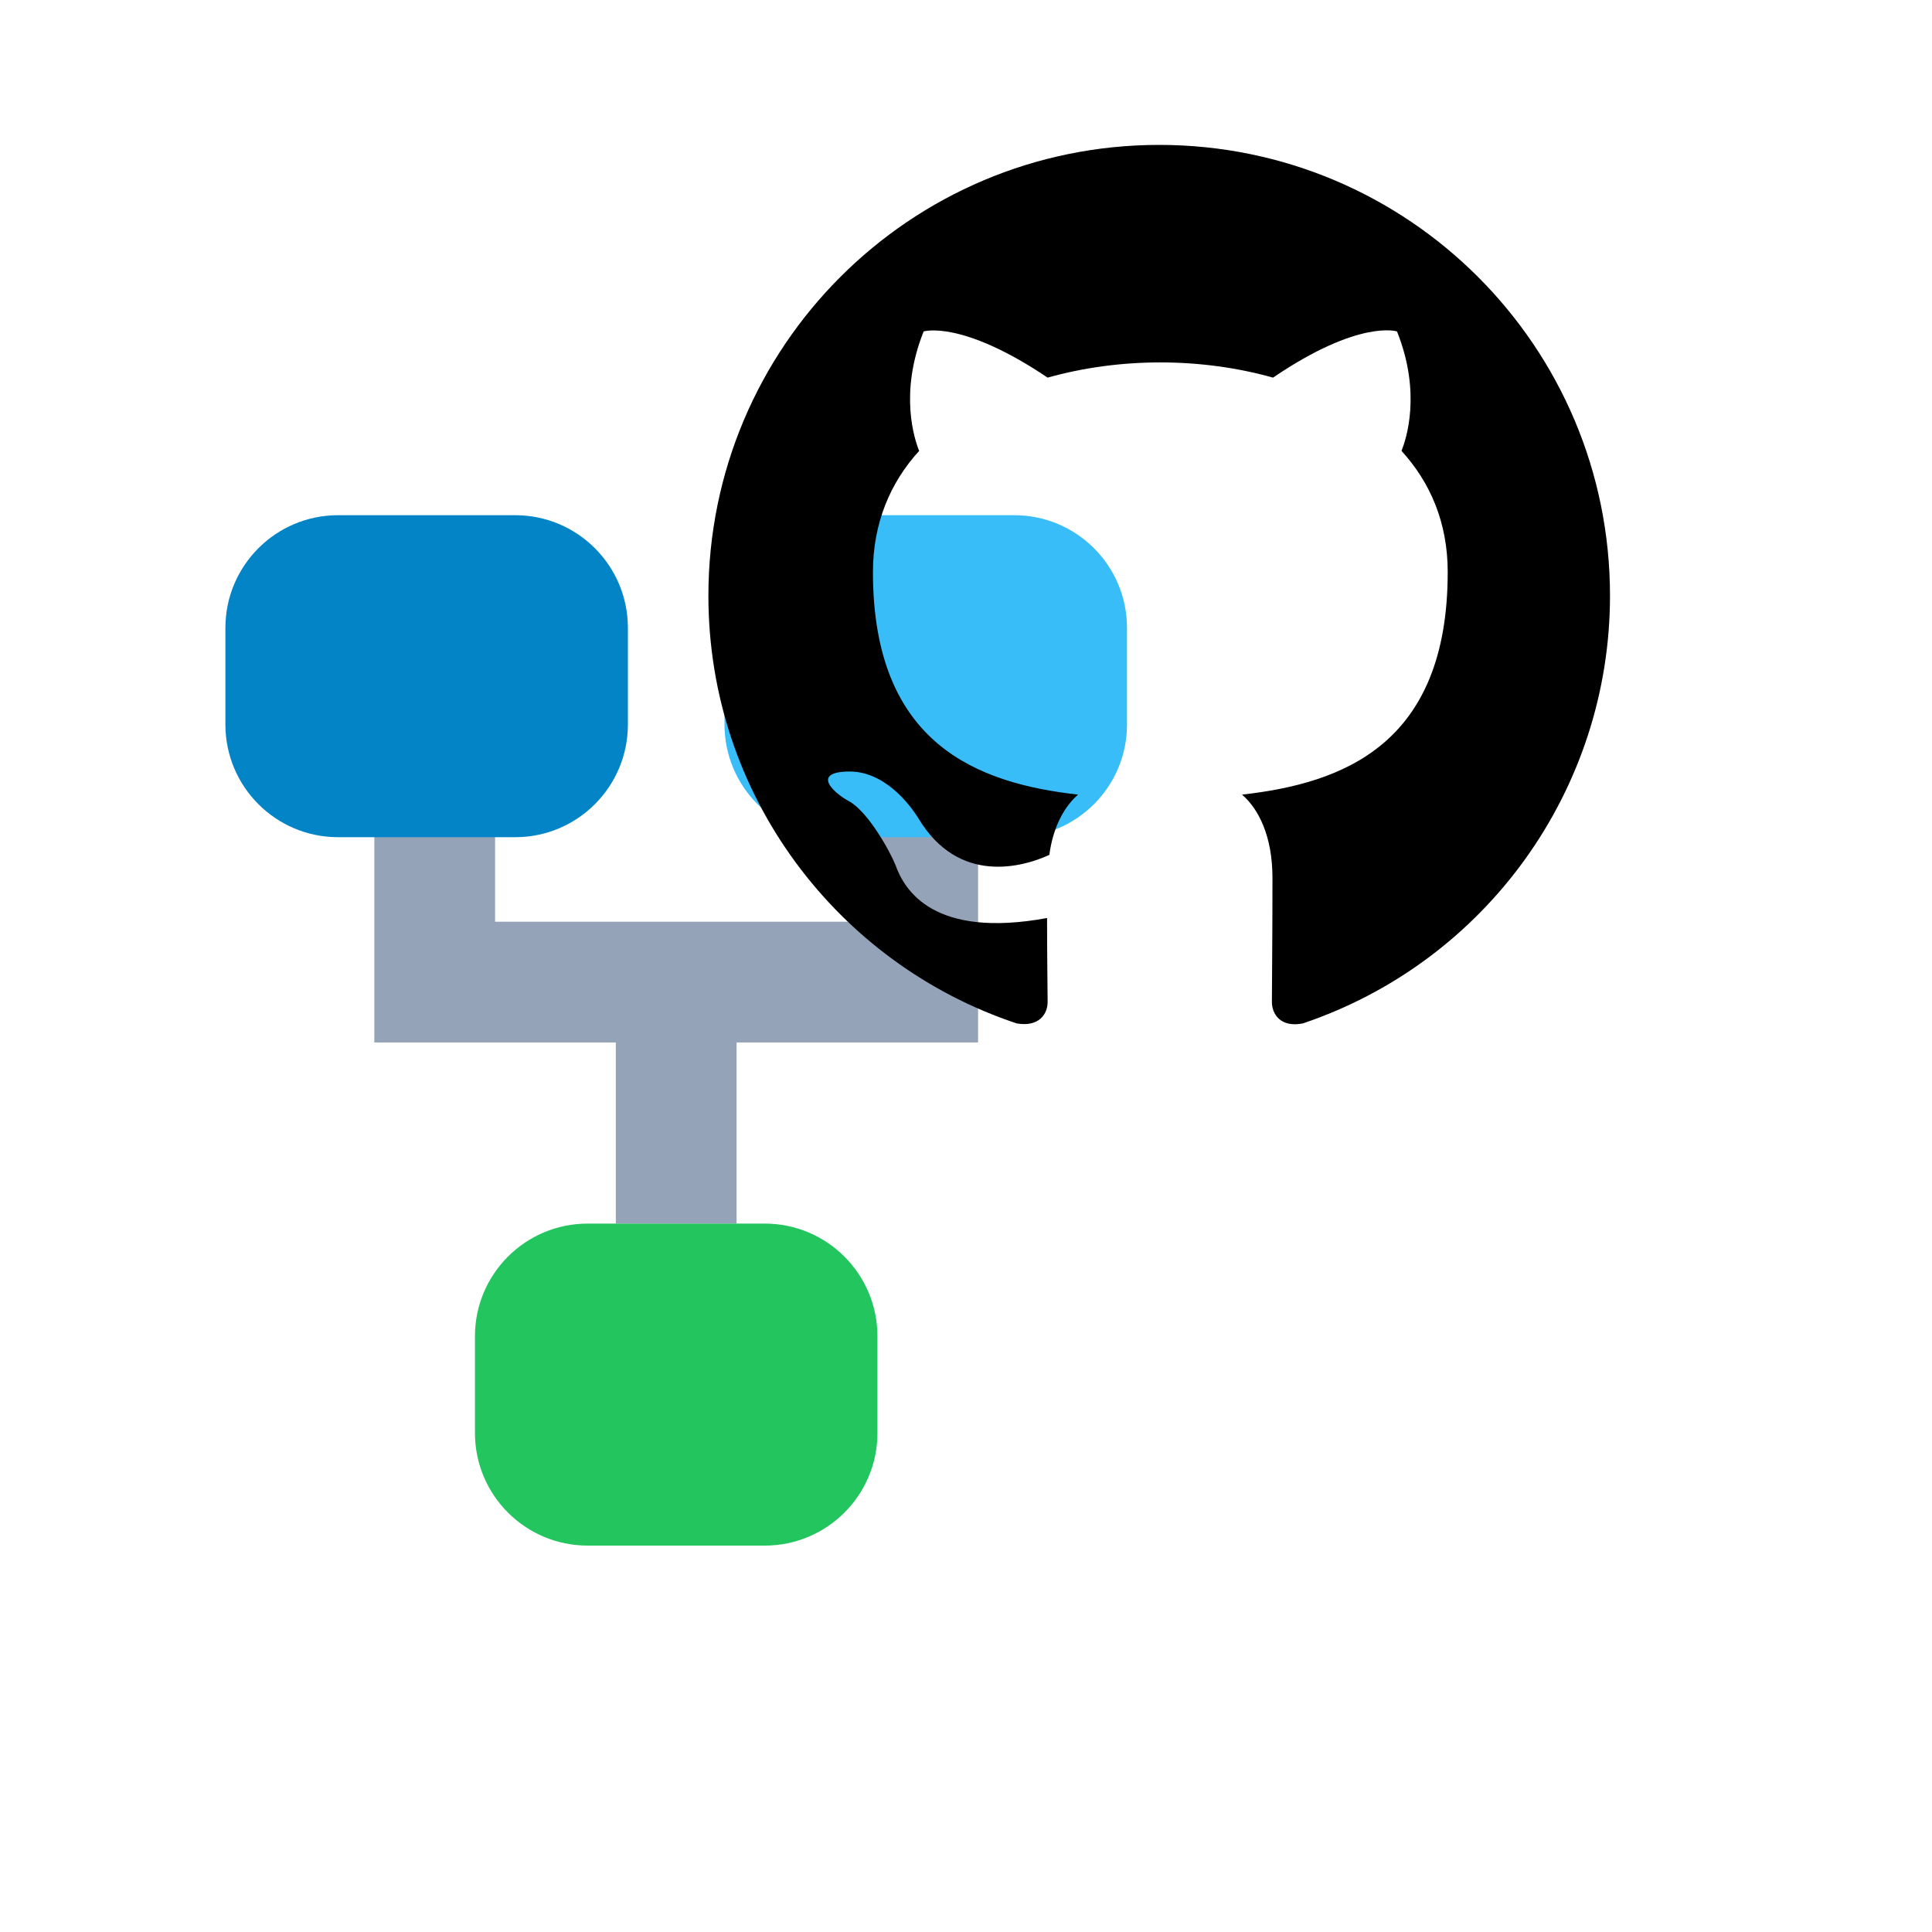
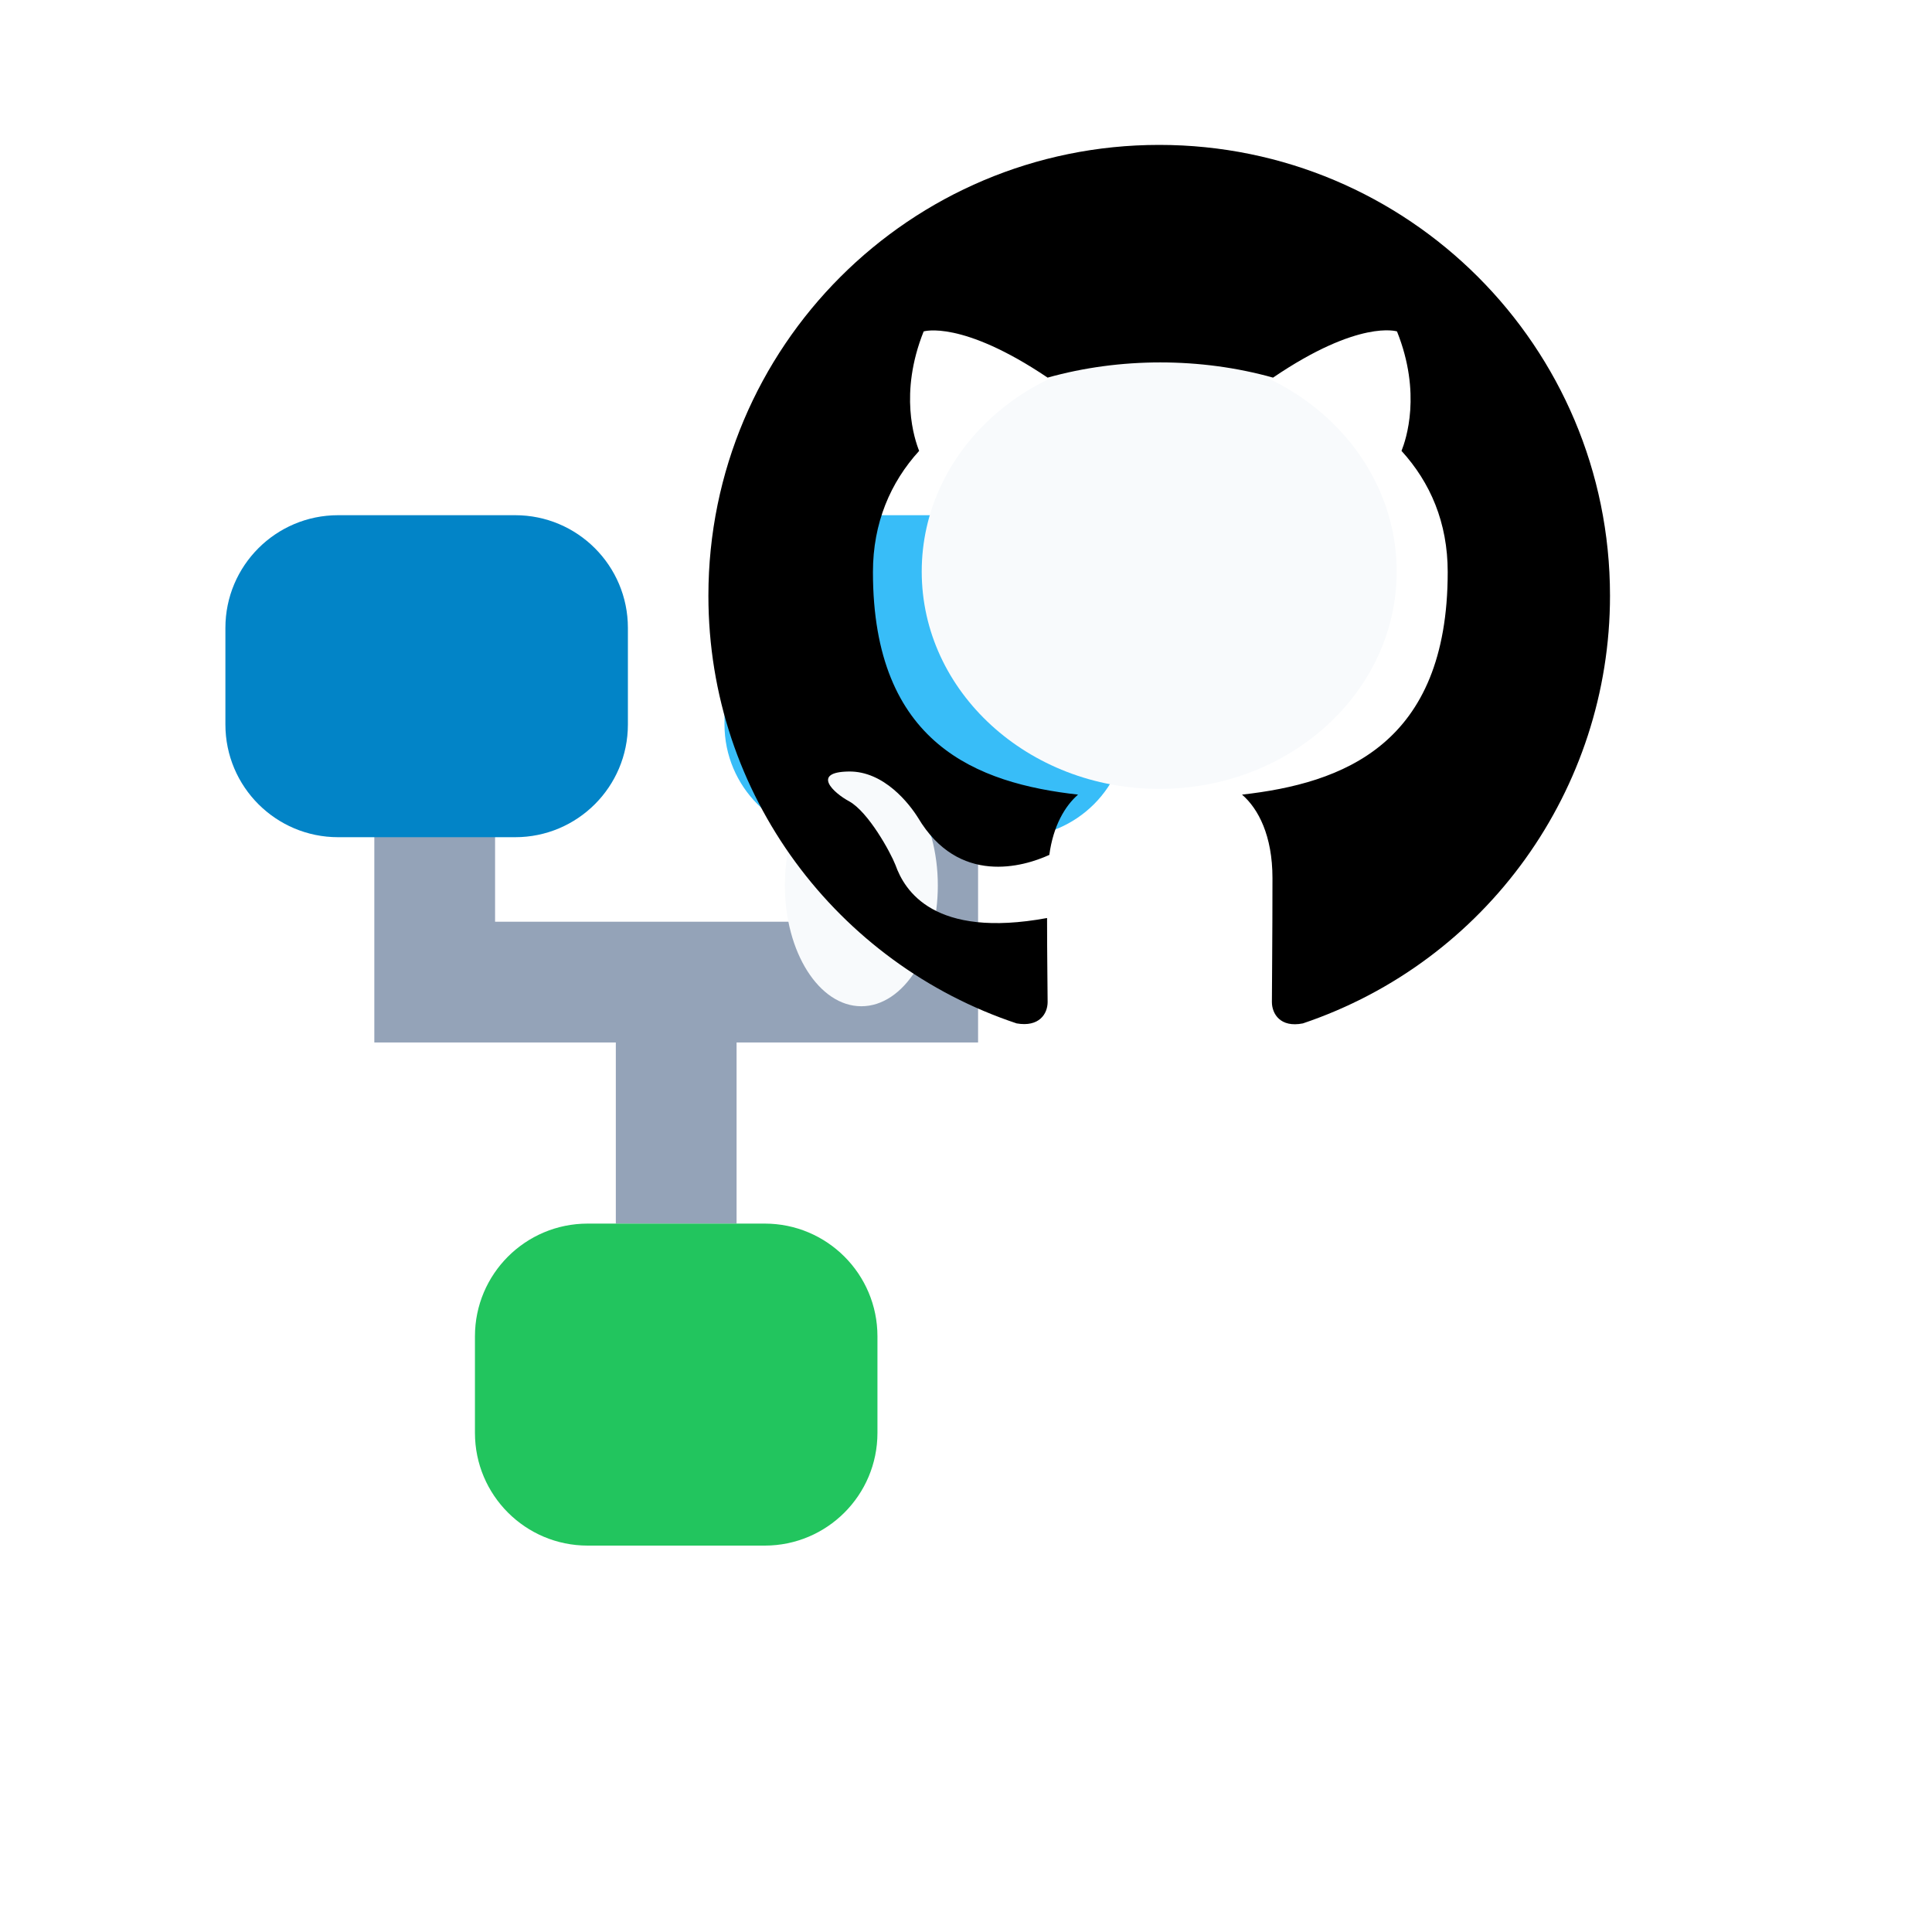
<svg xmlns="http://www.w3.org/2000/svg" viewBox="0 0 24 24" width="24" height="24">
  <g transform="translate(1.2 6.2)">
    <g transform="translate(-1.8 -2.6)">
      <g stroke="#94a3b8" stroke-width="1.5" fill="none">
        <path d="M6 5.6v3h6v-3M9 8.6v3" />
      </g>
      <rect x="3.4" y="2.8" width="5" height="4" rx="1.4" fill="#0284c7" />
      <rect x="9.6" y="2.8" width="5" height="4" rx="1.4" fill="#38bdf8" />
      <rect x="6.5" y="11.6" width="5" height="4" rx="1.4" fill="#22c55e" />
    </g>
  </g>
  <g transform="translate(8.8 1.8)">
+     <ellipse cx="5.6" cy="5.3" rx="2.95" ry="2.7" fill="#f8fafc" />
+     <ellipse cx="1.9" cy="9.2" rx="0.95" ry="1.5" fill="#f8fafc" />
    <path d="M8 0C3.58 0 0 3.58 0 8c0 3.54 2.29 6.53 5.47 7.59.4.07.55-.17.55-.38 0-.19-.01-.82-.01-1.49-2.01.37-2.53-.49-2.69-.94-.09-.23-.48-.94-.82-1.13-.28-.15-.68-.52-.01-.53.63-.01 1.08.58 1.23.82.72 1.21 1.87.87 2.33.66.07-.52.28-.87.51-1.07-1.78-.2-3.64-.89-3.64-3.95 0-.87.31-1.59.82-2.15-.08-.2-.36-1.02.08-2.12 0 0 .67-.21 2.2.82.64-.18 1.32-.27 2-.27s1.36.09 2 .27c1.53-1.04 2.2-.82 2.2-.82.44 1.1.16 1.92.08 2.12.51.56.82 1.27.82 2.15 0 3.07-1.87 3.75-3.65 3.95.29.25.54.73.54 1.48 0 1.07-.01 1.93-.01 2.2 0 .21.15.46.55.38A8.01 8.01 0 0 0 16 8c0-4.42-3.58-8-8-8" transform="scale(0.7)" fill="#000" />
  </g>
</svg>
